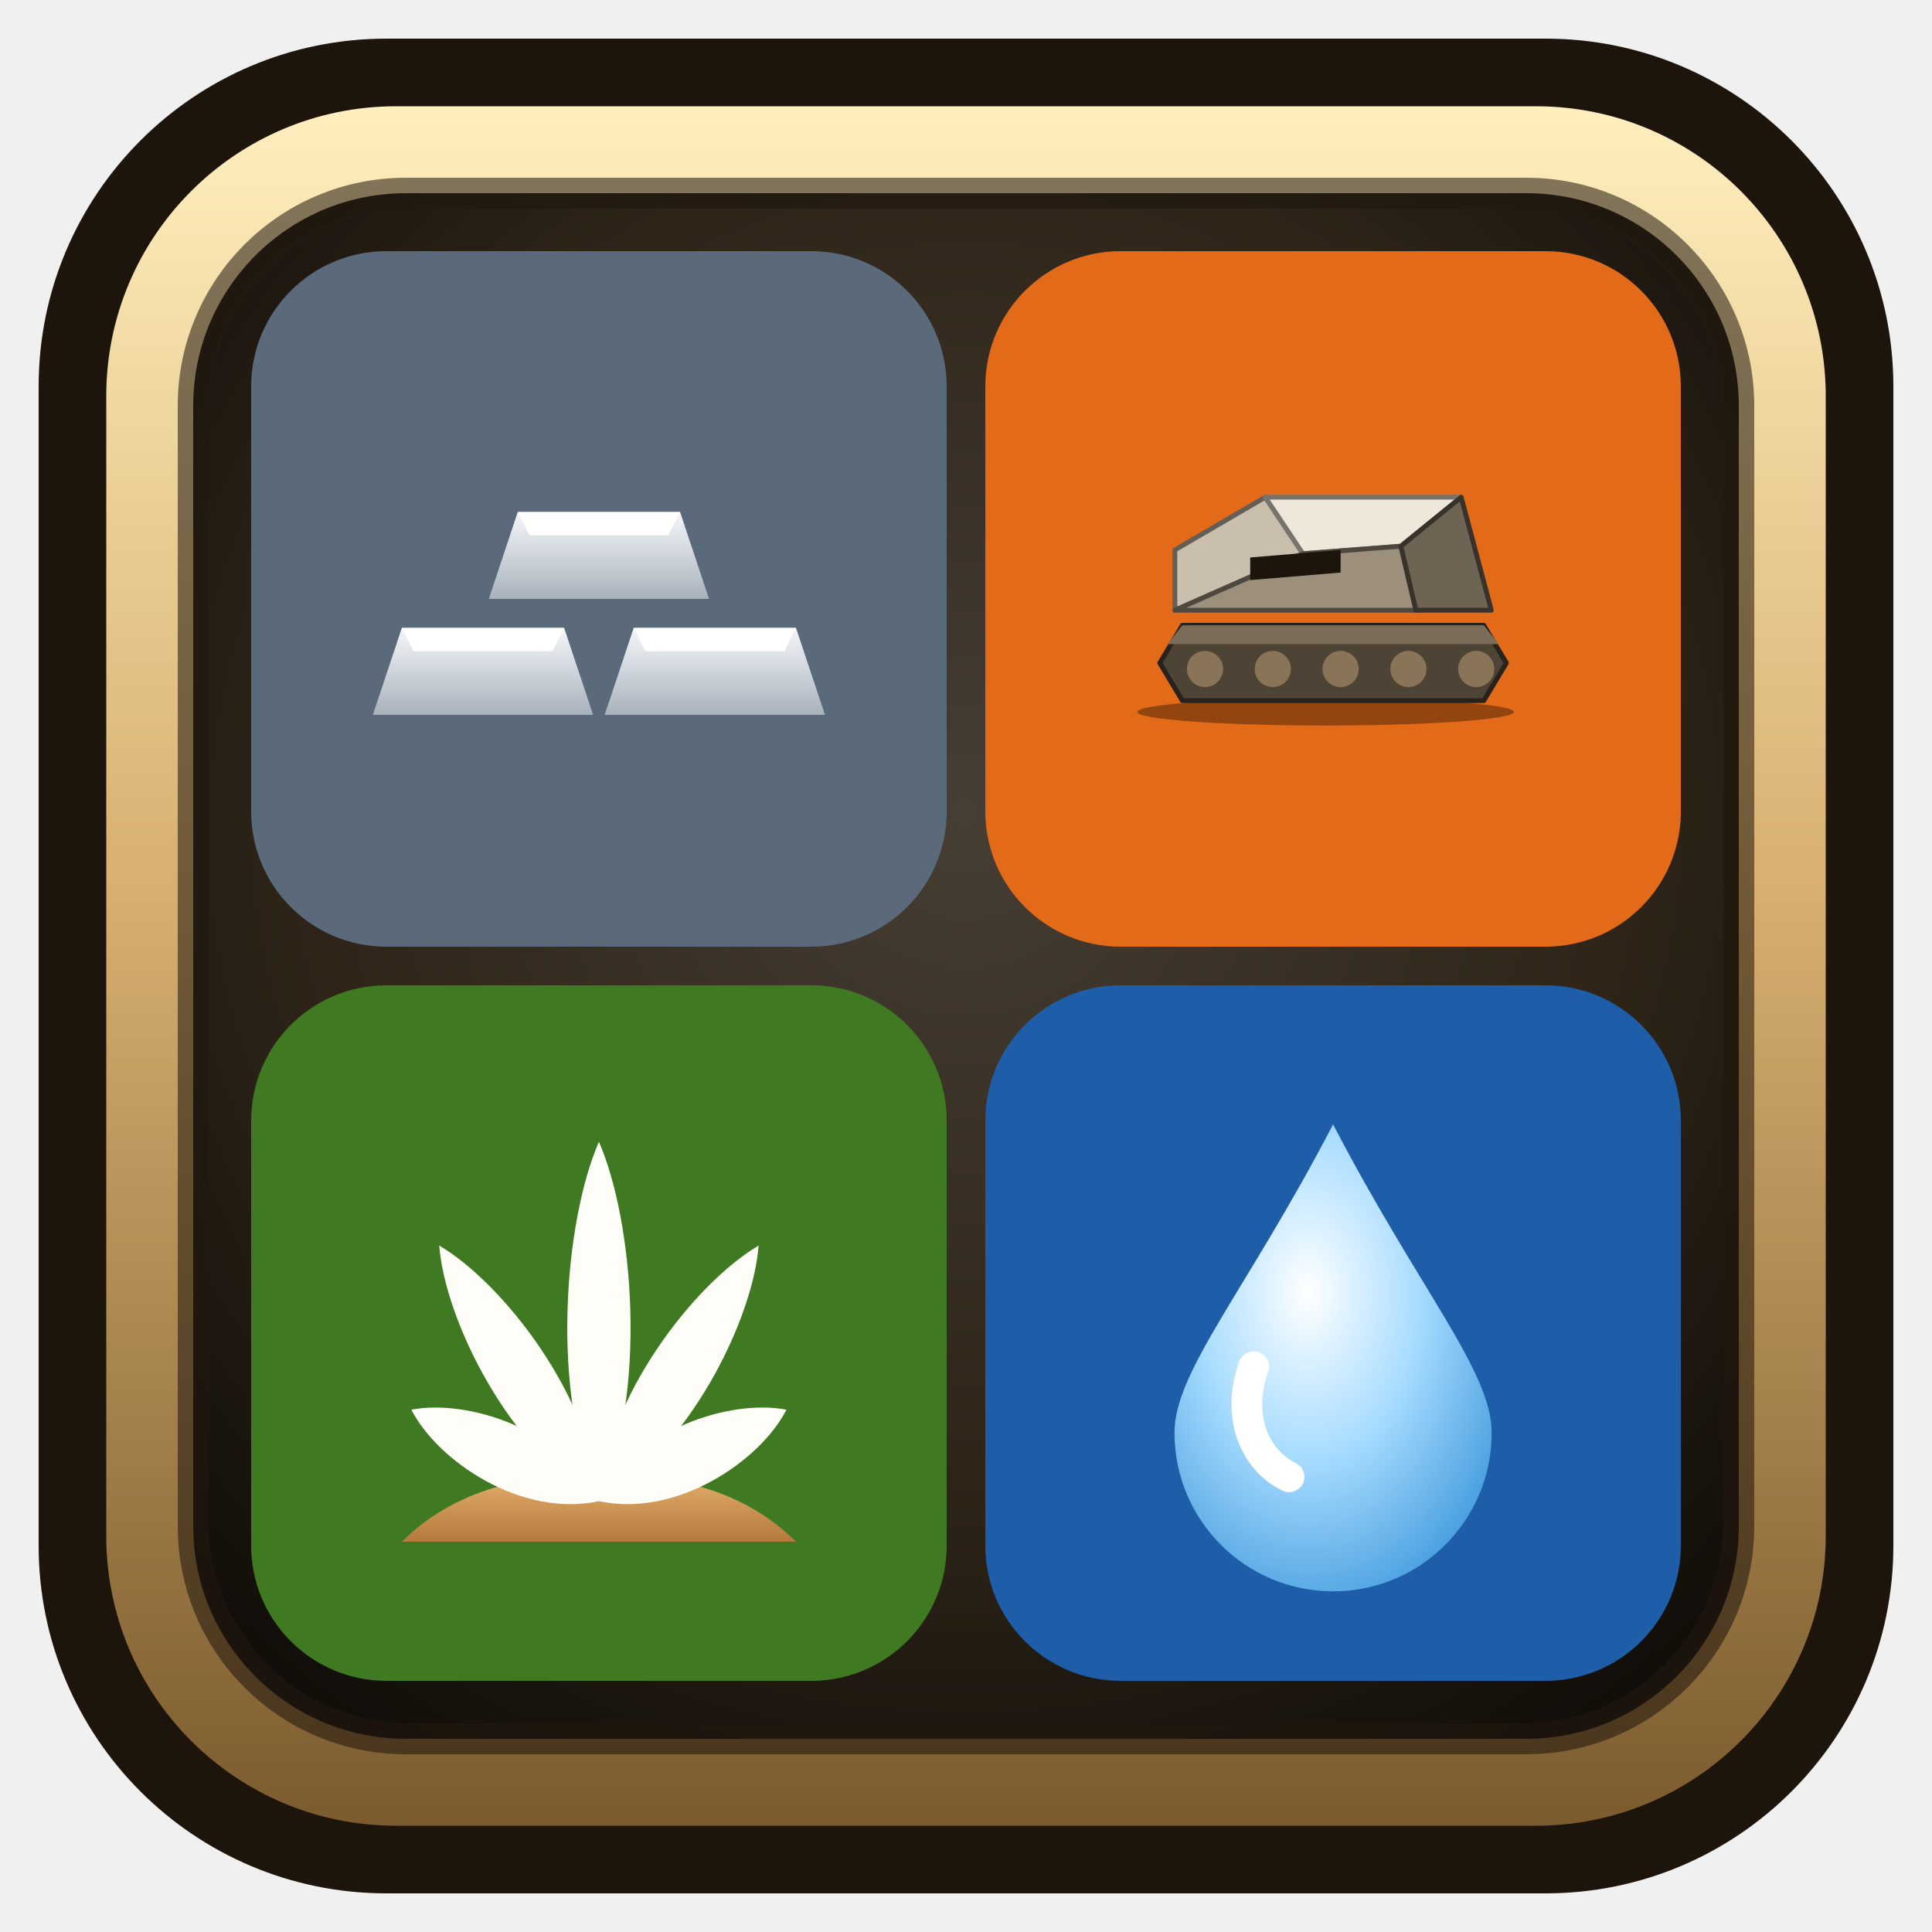
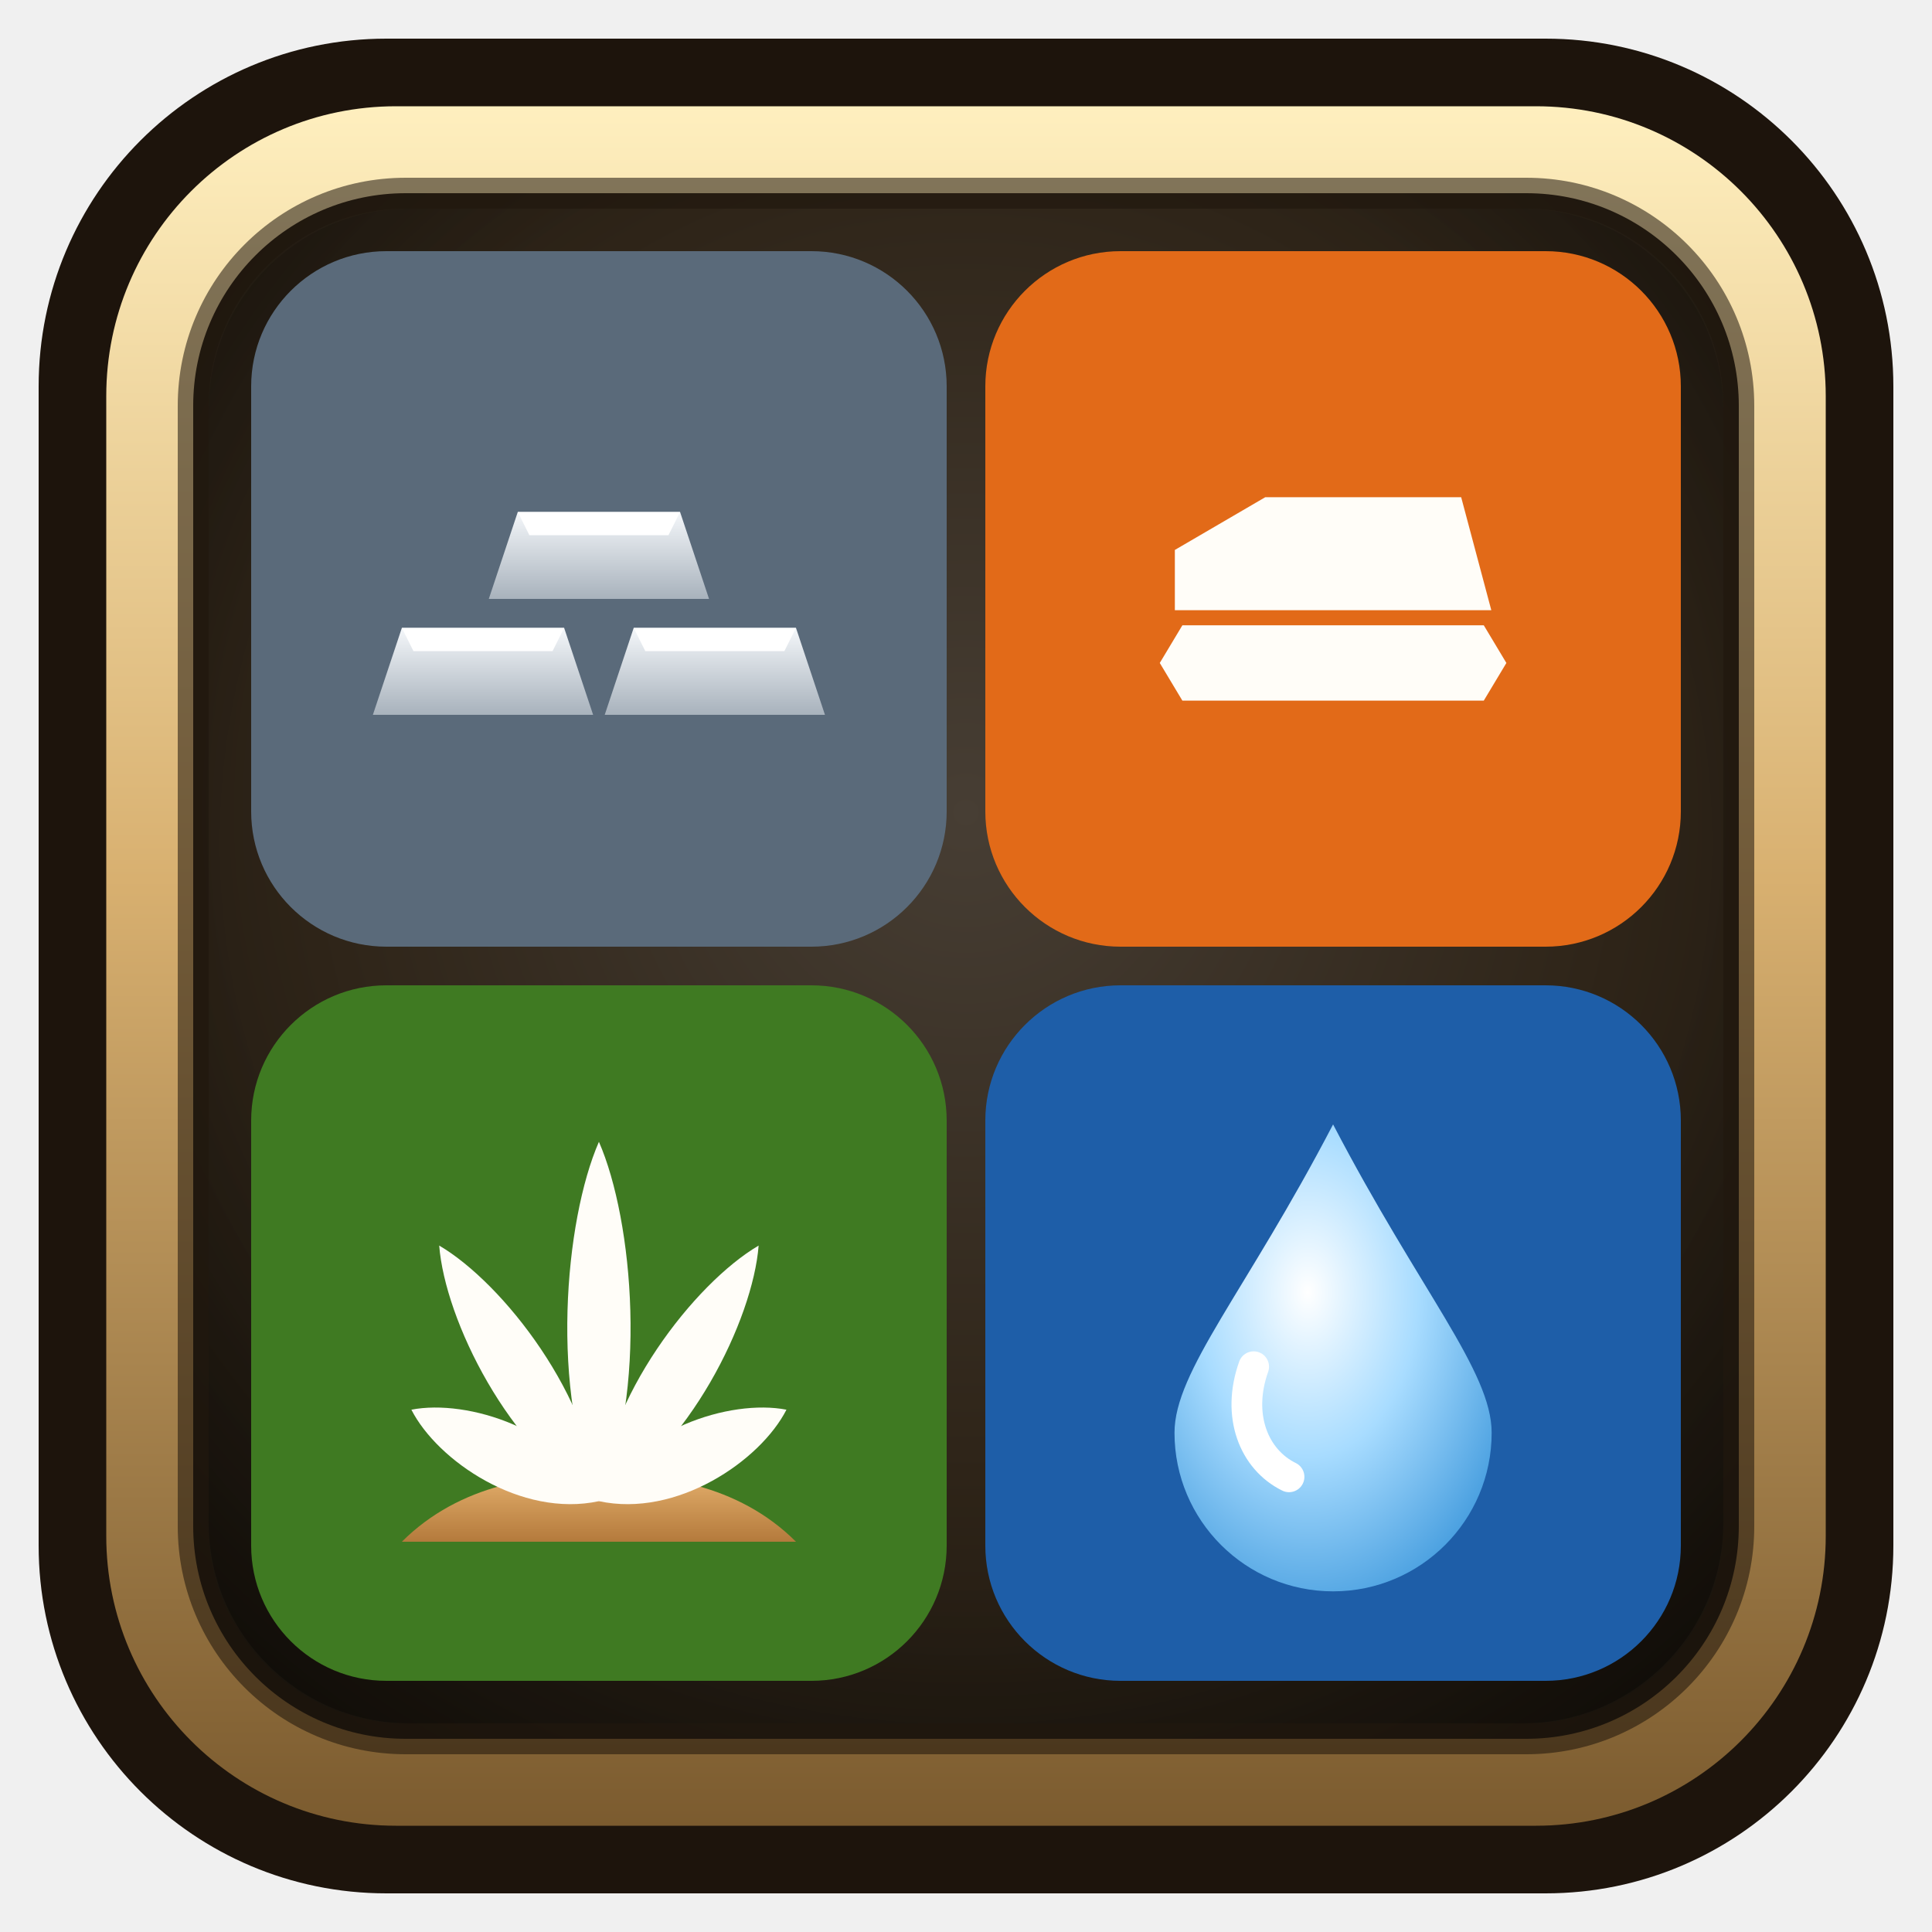
<svg xmlns="http://www.w3.org/2000/svg" viewBox="0 0 100 100" width="100" height="100">
  <defs>
    <linearGradient id="p0" x1="0" y1="0" x2="0" y2="1">
      <stop offset="0.00" stop-color="#e2ad6a" />
      <stop offset="1.00" stop-color="#b47a3c" />
    </linearGradient>
    <radialGradient id="p1" cx="42%" cy="36%" r="70%">
      <stop offset="0.00" stop-color="#ffffff" />
      <stop offset="0.50" stop-color="#a8dcff" />
      <stop offset="1.00" stop-color="#4aa0e0" />
    </radialGradient>
  </defs>
  <g transform="translate(0.0,0.0) scale(1)">
    <defs>
      <radialGradient id="res-any-standard-face" cx=".5" cy=".4" r=".72">
        <stop offset="0" stop-color="#473e34" />
        <stop offset=".6" stop-color="#2e2418" />
        <stop offset="1" stop-color="#19140d" />
      </radialGradient>
      <linearGradient id="res-any-standard-rim" x1="0" y1="0" x2="0" y2="1">
        <stop offset="0" stop-color="#fff0c0" />
        <stop offset=".45" stop-color="#d8b070" />
        <stop offset="1" stop-color="#7a5a2e" />
      </linearGradient>
      <radialGradient id="res-any-standard-inner" cx=".5" cy=".42" r=".7">
        <stop offset=".68" stop-color="#000" stop-opacity="0" />
        <stop offset="1" stop-color="#000" stop-opacity=".3" />
      </radialGradient>
    </defs>
    <rect x="2" y="2" width="96" height="96" rx="18" fill="#1d140c" />
    <rect x="5.5" y="5.5" width="89" height="89" rx="15" fill="url(#res-any-standard-rim)" />
    <rect x="10" y="10" width="80" height="80" rx="11" fill="url(#res-any-standard-face)" stroke="#1d140c" stroke-opacity=".55" stroke-width="1.6" />
    <rect x="10.8" y="10.8" width="78.4" height="78.4" rx="10.4" fill="url(#res-any-standard-inner)" />
    <rect x="13" y="13" width="36" height="36" rx="7" fill="#5a6a7a" />
    <g transform="translate(16 16) scale(.3)">
      <defs>
        <linearGradient id="as-pl-front" x1="0" y1="0" x2="0" y2="1">
          <stop offset="0" stop-color="#f4f7fa" />
          <stop offset="1" stop-color="#a8b2bc" />
        </linearGradient>
      </defs>
      <path d="M11 70L16 55H44L49 70Z" fill="url(#as-pl-front)" />
      <path d="M16 55H44L42 59H18Z" fill="#ffffff" />
      <path d="M51 70L56 55H84L89 70Z" fill="url(#as-pl-front)" />
      <path d="M56 55H84L82 59H58Z" fill="#ffffff" />
      <path d="M31 50L36 35H64L69 50Z" fill="url(#as-pl-front)" />
      <path d="M36 35H64L62 39H38Z" fill="#ffffff" />
    </g>
    <rect x="51" y="13" width="36" height="36" rx="7" fill="#e26a18" />
    <g transform="translate(54 16) scale(.3)">
      <g transform="translate(50 50) scale(1.3) translate(-51 -56)">
-         <ellipse cx="50" cy="71" rx="25" ry="1.8" fill="#000" opacity=".35" />
-         <polygon points="30,57.5 30,49.5 42,42.5 47,50" fill="#c9bfac" stroke="#645f56" stroke-width="0.64" stroke-linejoin="round" />
-         <polygon points="42,42.5 68,42.5 60,49 47,50" fill="#efe8da" stroke="#77746d" stroke-width="0.64" stroke-linejoin="round" />
-         <polygon points="47,50 60,49 62,57.5 30,57.5" fill="#9c907c" stroke="#4e483e" stroke-width="0.64" stroke-linejoin="round" />
-         <polygon points="60,49 68,42.5 72,57.5 62,57.5" fill="#6e6454" stroke="#37322a" stroke-width="0.64" stroke-linejoin="round" />
-         <polygon points="40,50.5 52,49.5 52,52.5 40,53.5" fill="#1d140c" />
-         <polygon points="28,64.5 31,59.5 71,59.5 74,64.5 71,69.5 31,69.5" fill="#4e4436" stroke="#27221b" stroke-width="0.64" stroke-linejoin="round" />
-         <polygon points="31,59.5 71,59.5 73,62 29,62" fill="#7a6c58" />
-         <circle cx="34" cy="65.3" r="2.4" fill="#8a7458" />
-         <circle cx="43" cy="65.3" r="2.4" fill="#8a7458" />
-         <circle cx="52" cy="65.3" r="2.4" fill="#8a7458" />
-         <circle cx="61" cy="65.3" r="2.4" fill="#8a7458" />
-         <circle cx="70" cy="65.3" r="2.4" fill="#8a7458" />
+         <polygon points="30,57.5 30,49.5 42,42.5 68,42.5 72,57.5" fill="#fffdf8" />
+         <polygon points="28,64.5 31,59.5 71,59.5 74,64.5 71,69.5 31,69.5" fill="#fffdf8" />
      </g>
    </g>
    <rect x="13" y="51" width="36" height="36" rx="7" fill="#3f7a22" />
    <g transform="translate(16 54) scale(.3)">
      <path d="M16 86C26 76 40 74 50 75C60 74 74 76 84 86Z" fill="url(#p0)" />
      <path transform="translate(50 79) rotate(-64)" d="M0 0C8.5 -10.8 5.95 -28.1 0 -36C-5.95 -28.1 -8.5 -10.8 0 0Z" fill="#fffdf8" />
      <path transform="translate(50 79) rotate(-32)" d="M0 0C8.5 -15.6 5.95 -40.6 0 -52C-5.95 -40.6 -8.5 -15.6 0 0Z" fill="#fffdf8" />
      <path transform="translate(50 79) rotate(0)" d="M0 0C8.5 -18.6 5.95 -48.4 0 -62C-5.95 -48.4 -8.5 -18.6 0 0Z" fill="#fffdf8" />
      <path transform="translate(50 79) rotate(32)" d="M0 0C8.5 -15.6 5.95 -40.6 0 -52C-5.95 -40.6 -8.5 -15.6 0 0Z" fill="#fffdf8" />
      <path transform="translate(50 79) rotate(64)" d="M0 0C8.5 -10.8 5.95 -28.1 0 -36C-5.95 -28.1 -8.5 -10.8 0 0Z" fill="#fffdf8" />
    </g>
    <rect x="51" y="51" width="36" height="36" rx="7" fill="#1e5ea8" />
    <g transform="translate(54 54) scale(.3)">
      <path d="M50 14.0C65.048 42.88 77.36 56.56 77.36 67.2A27.36 27.36 0 0 1 22.64 67.2C22.64 56.56 34.952 42.88 50 14.0Z" fill="url(#p1)" stroke-linejoin="round" stroke-linecap="round" />
      <path d="M36.3 55.8C33.3 64.2 36.3 71.8 42.4 74.8" fill="none" stroke="#ffffff" stroke-width="5.3" stroke-linecap="round" />
    </g>
  </g>
</svg>
